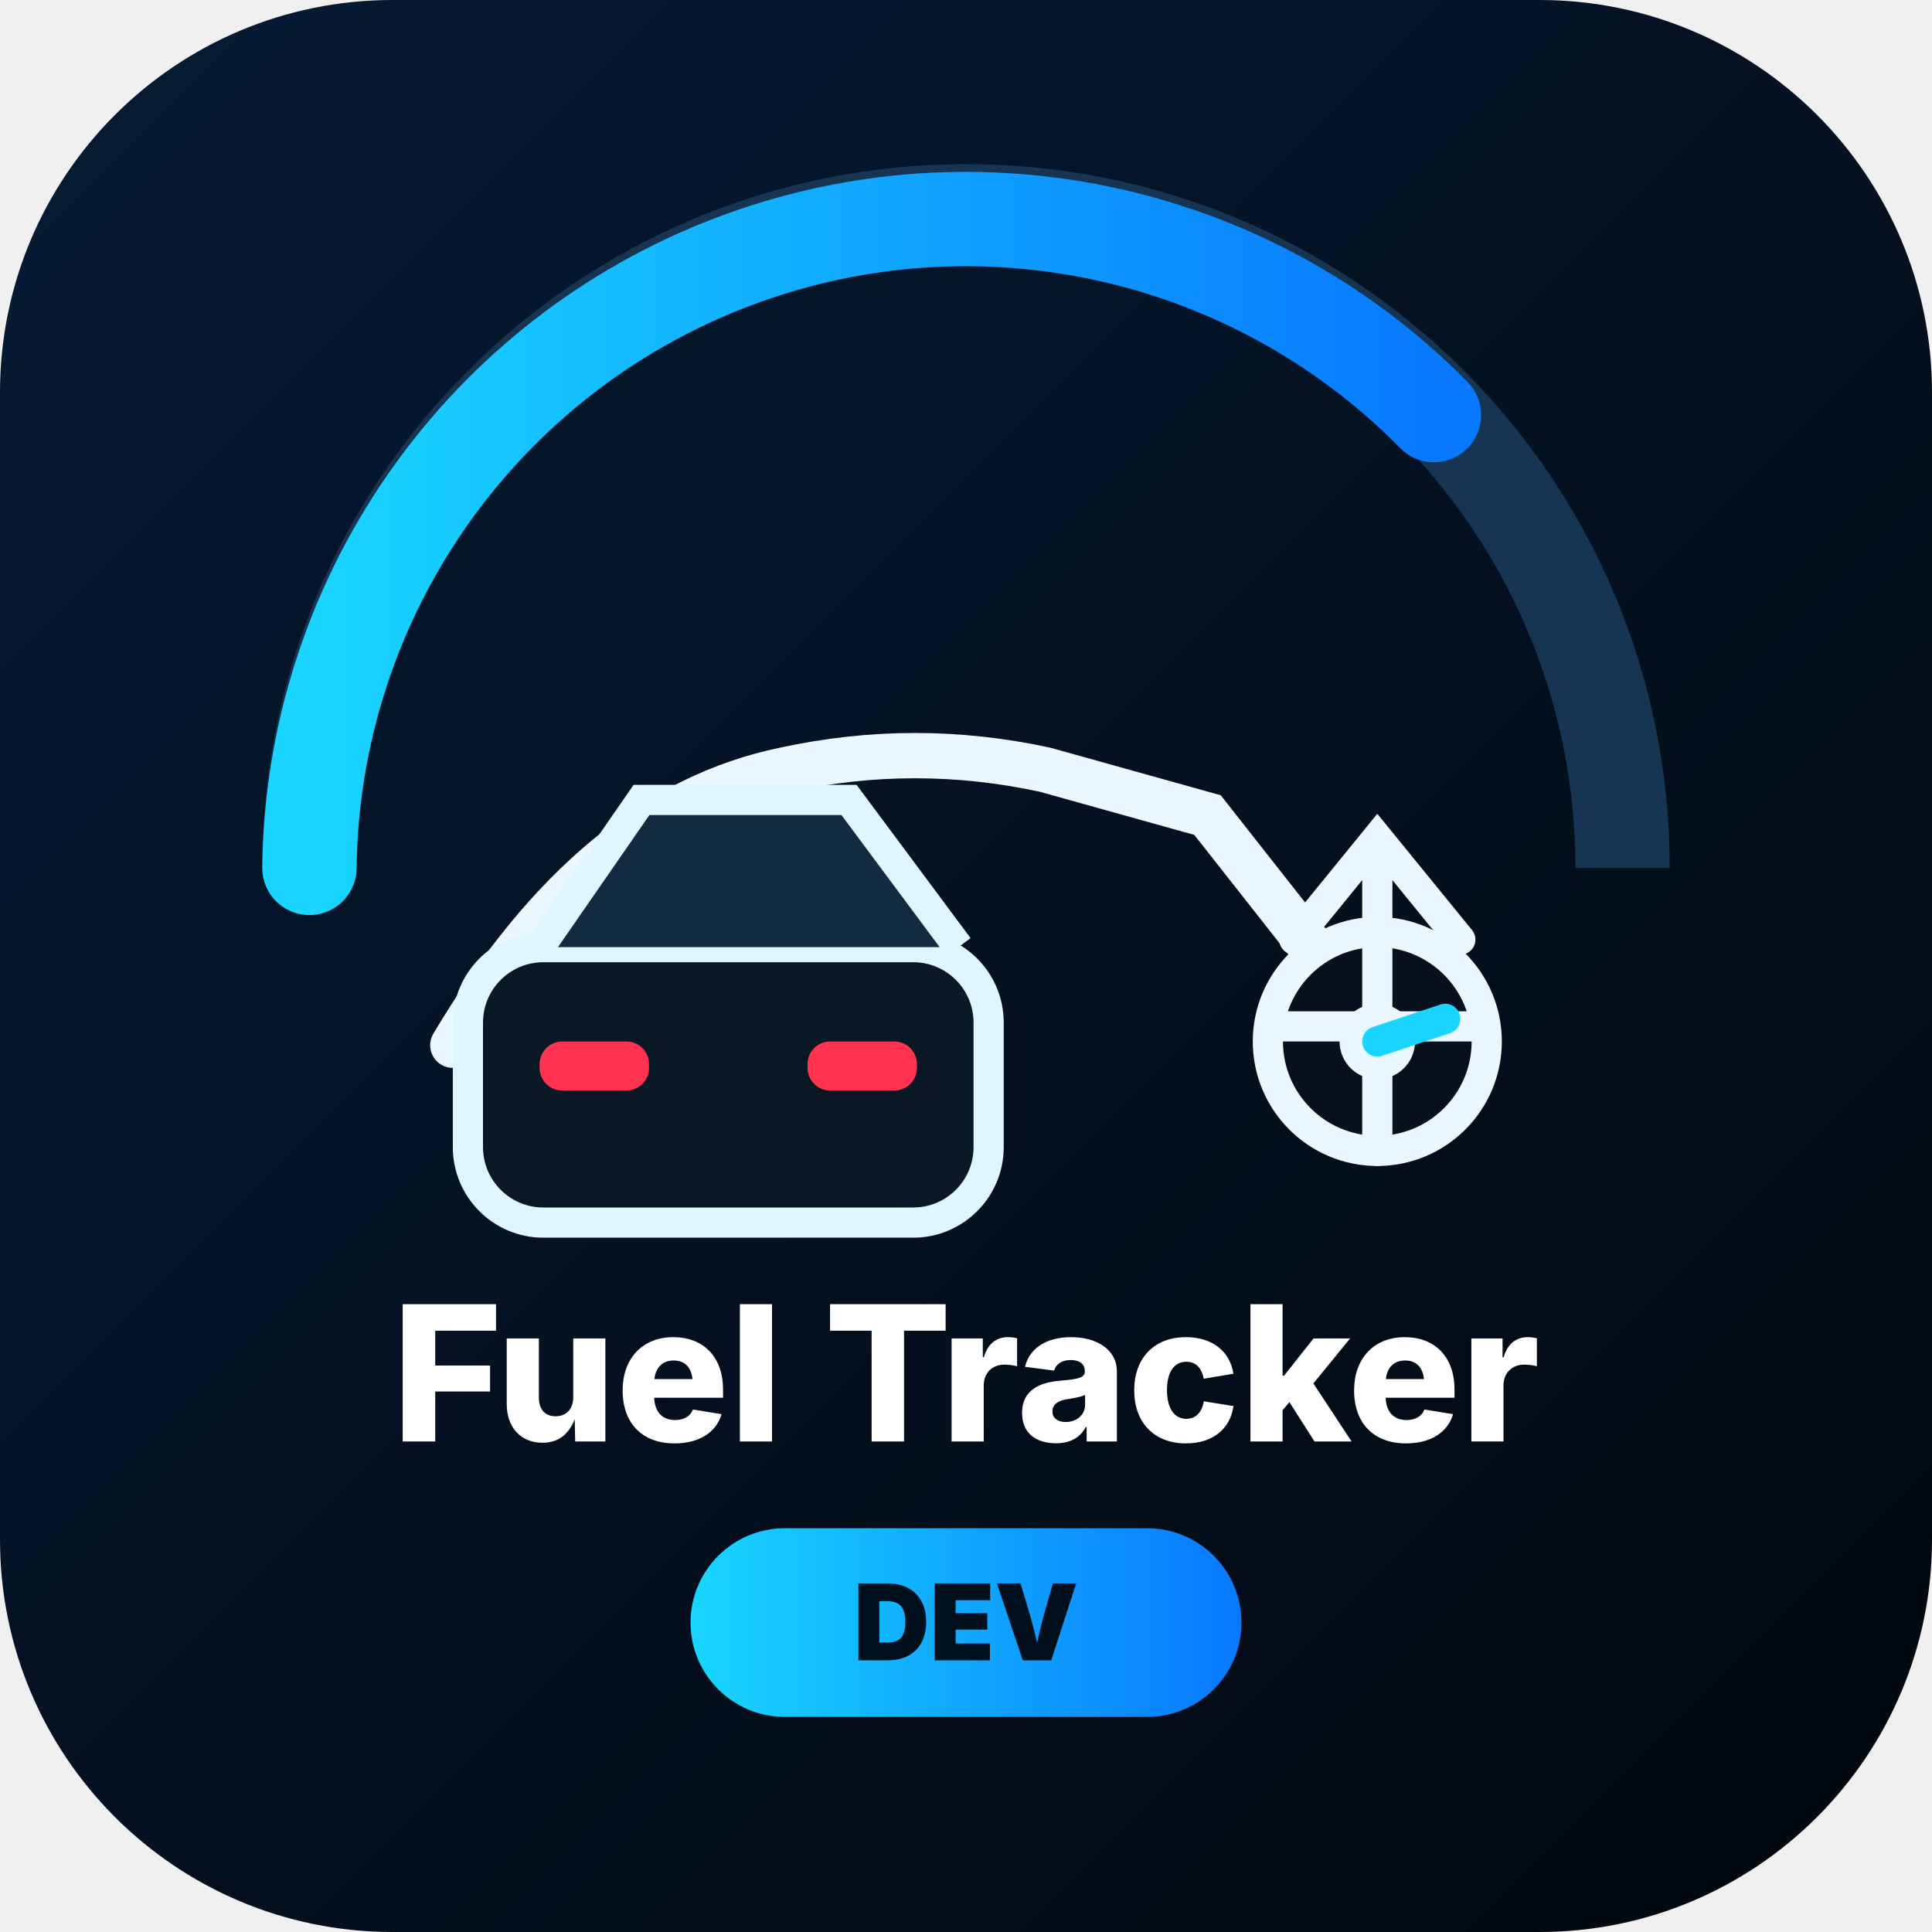
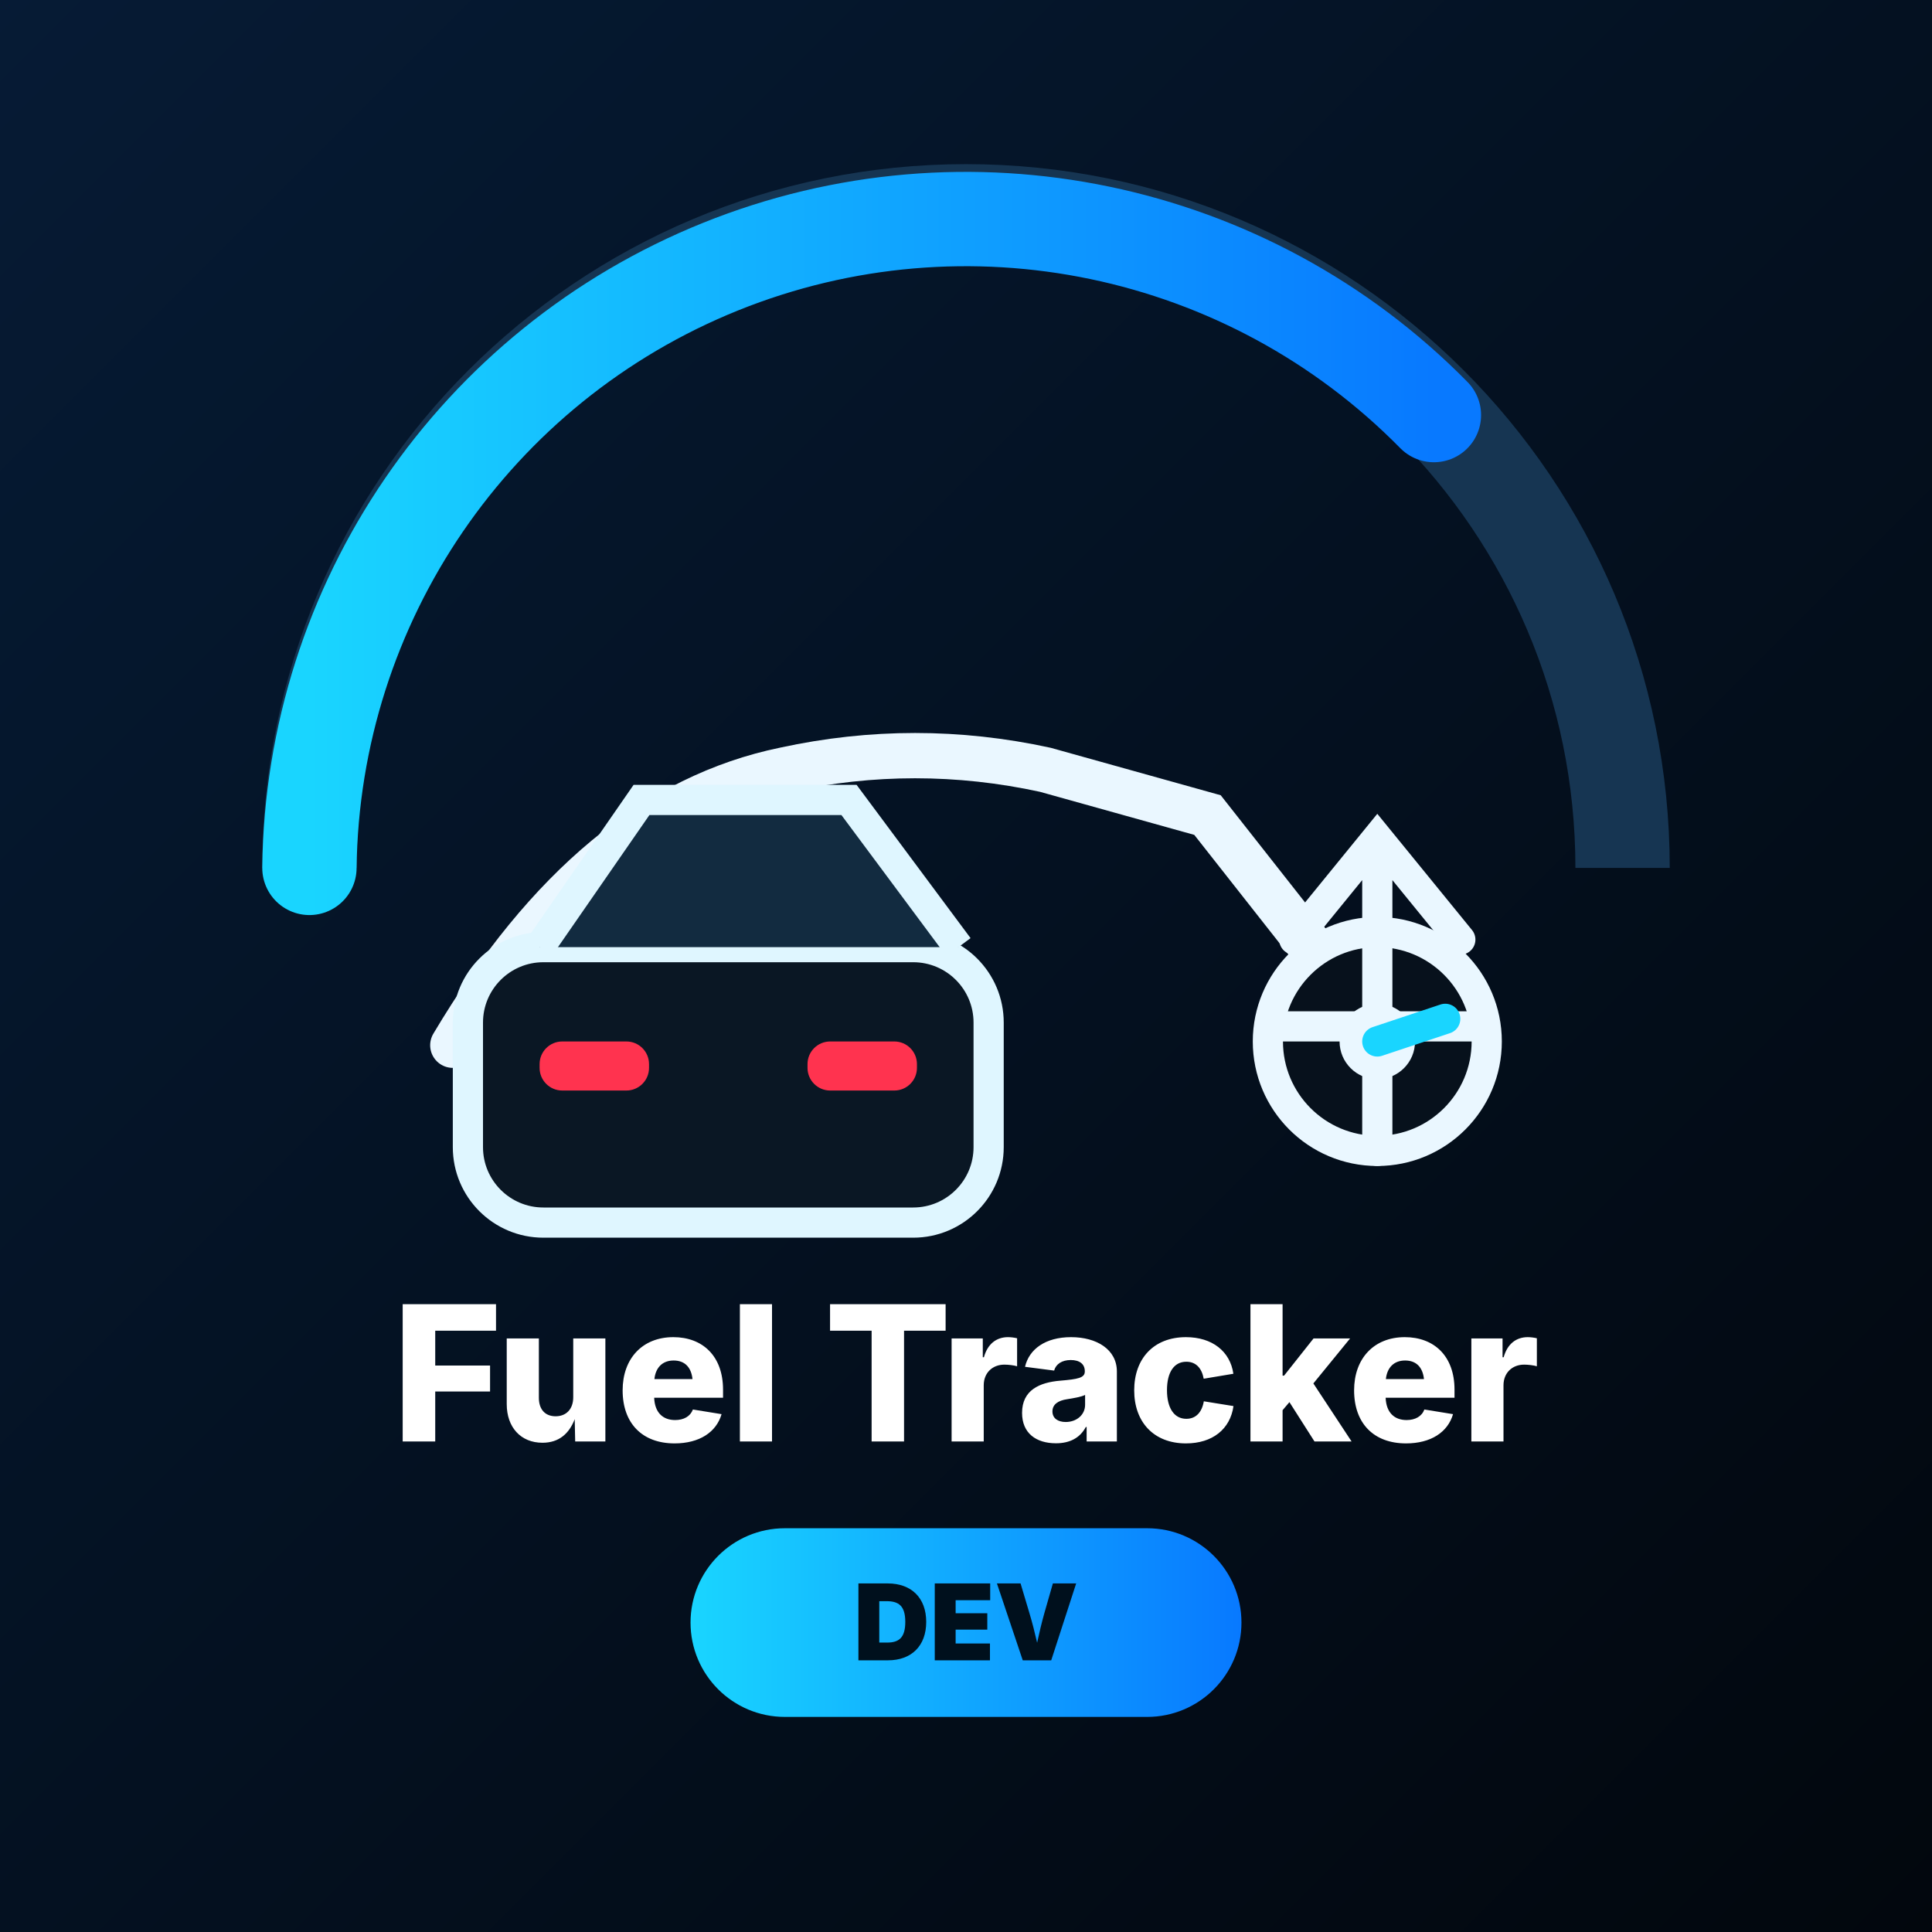
<svg xmlns="http://www.w3.org/2000/svg" viewBox="0 0 512 512" role="img" aria-labelledby="t d">
  <defs>
    <linearGradient id="bg" x2="1" y2="1">
      <stop stop-color="#061b35" />
      <stop offset="1" stop-color="#02070d" />
    </linearGradient>
    <linearGradient id="a" x2="1">
      <stop stop-color="#19d5ff" />
      <stop offset="1" stop-color="#0879ff" />
    </linearGradient>
  </defs>
-   <rect width="512" height="512" rx="104" fill="url(#bg)" />
+   <rect width="512" height="512" fill="url(#bg)" />
  <path d="M82 230a174 174 0 0 1 348 0" fill="none" stroke="#163552" stroke-width="25" />
  <path d="M82 230a174 174 0 0 1 298-120" fill="none" stroke="url(#a)" stroke-width="25" stroke-linecap="round" />
  <path d="M120 277c25-42 54-66 88-73 23-5 46-5 69 0l43 12 48 61" fill="none" stroke="#eaf7ff" stroke-width="12" stroke-linecap="round" />
  <rect x="124" y="251" width="138" height="73" rx="20" fill="#0a1724" stroke="#dff6ff" stroke-width="8" />
  <path d="M143 251l27-39h55l29 39" fill="#122b40" stroke="#dff6ff" stroke-width="8" />
  <rect x="143" y="276" width="29" height="13" rx="6" fill="#ff334f" />
  <rect x="214" y="276" width="29" height="13" rx="6" fill="#ff334f" />
  <circle cx="365" cy="276" r="29" fill="#07111c" stroke="#eaf7ff" stroke-width="8" />
  <path d="M343 249l22-27 22 27M337 272h56M365 223v82" fill="none" stroke="#eaf7ff" stroke-width="8" stroke-linecap="round" />
  <circle cx="365" cy="276" r="10" fill="#eaf7ff" />
  <path d="M365 276l18-6" stroke="#19d5ff" stroke-width="8" stroke-linecap="round" />
  <text x="256" y="382" fill="#fff" font-family="system-ui,-apple-system,sans-serif" font-size="50" font-weight="800" text-anchor="middle">Fuel Tracker</text>
  <rect x="183" y="405" width="146" height="50" rx="25" fill="url(#a)" />
  <text x="256" y="440" fill="#00101d" font-family="system-ui,-apple-system,sans-serif" font-size="28" font-weight="900" text-anchor="middle">DEV</text>
</svg>
